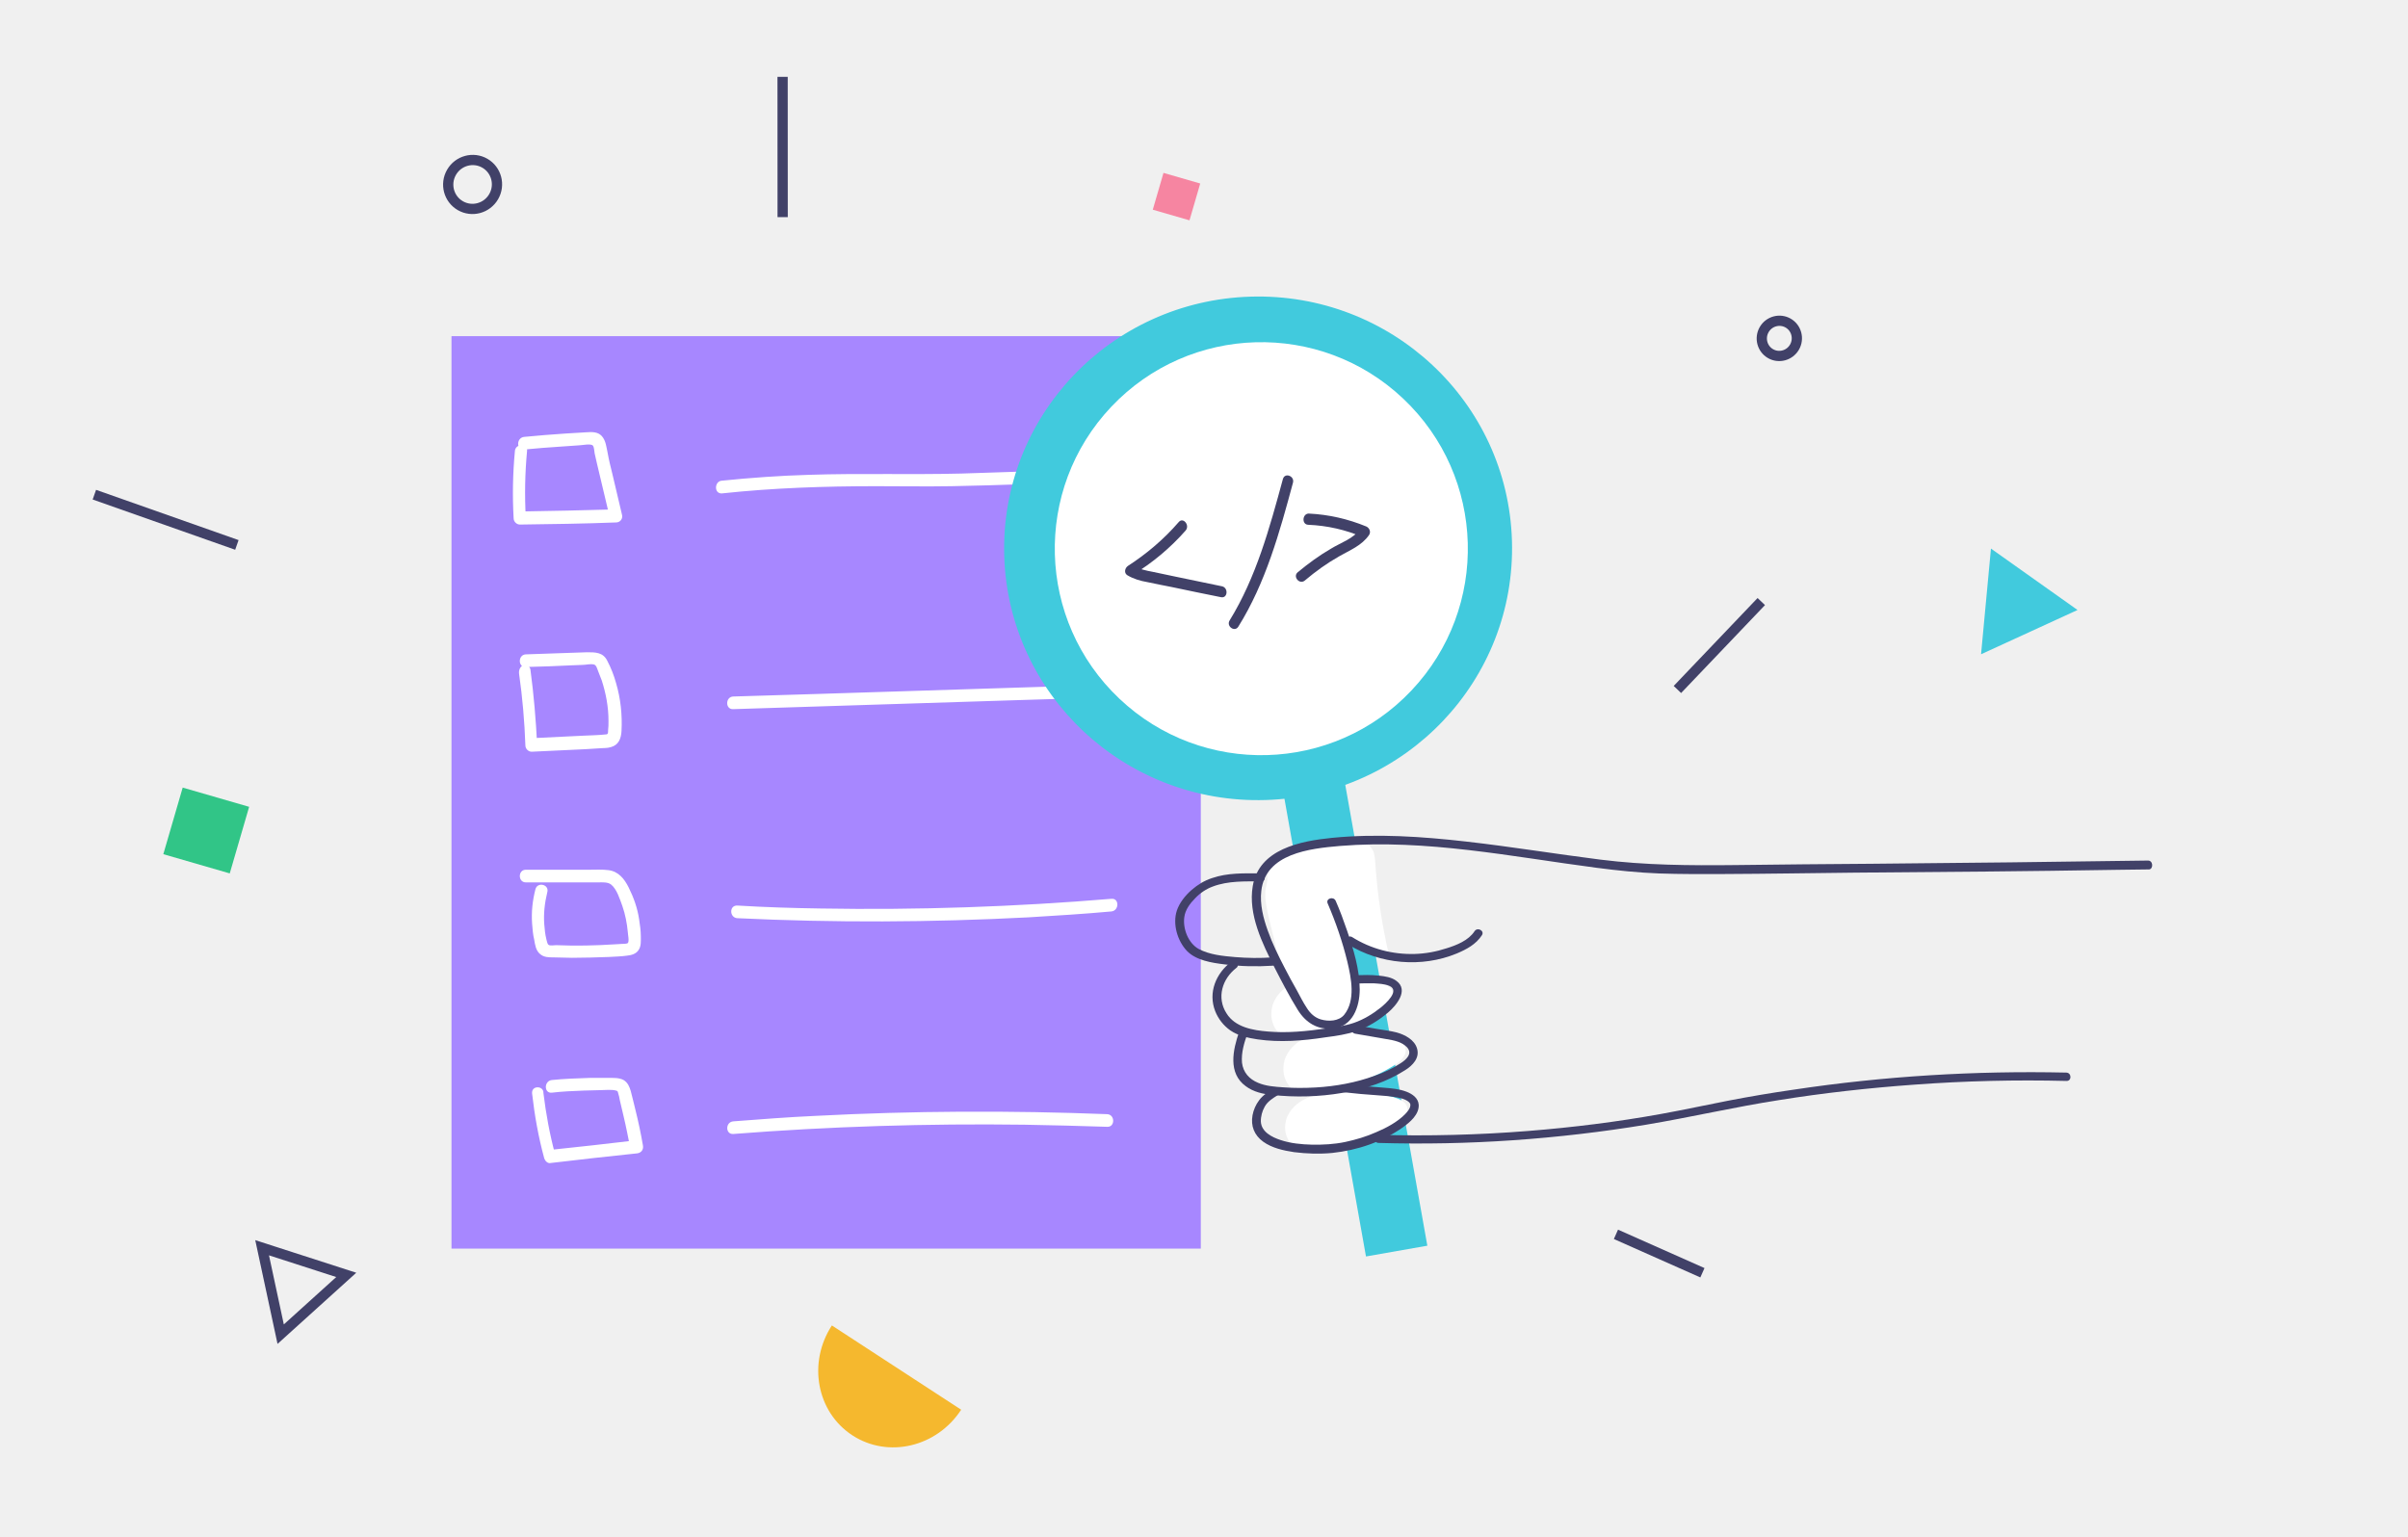
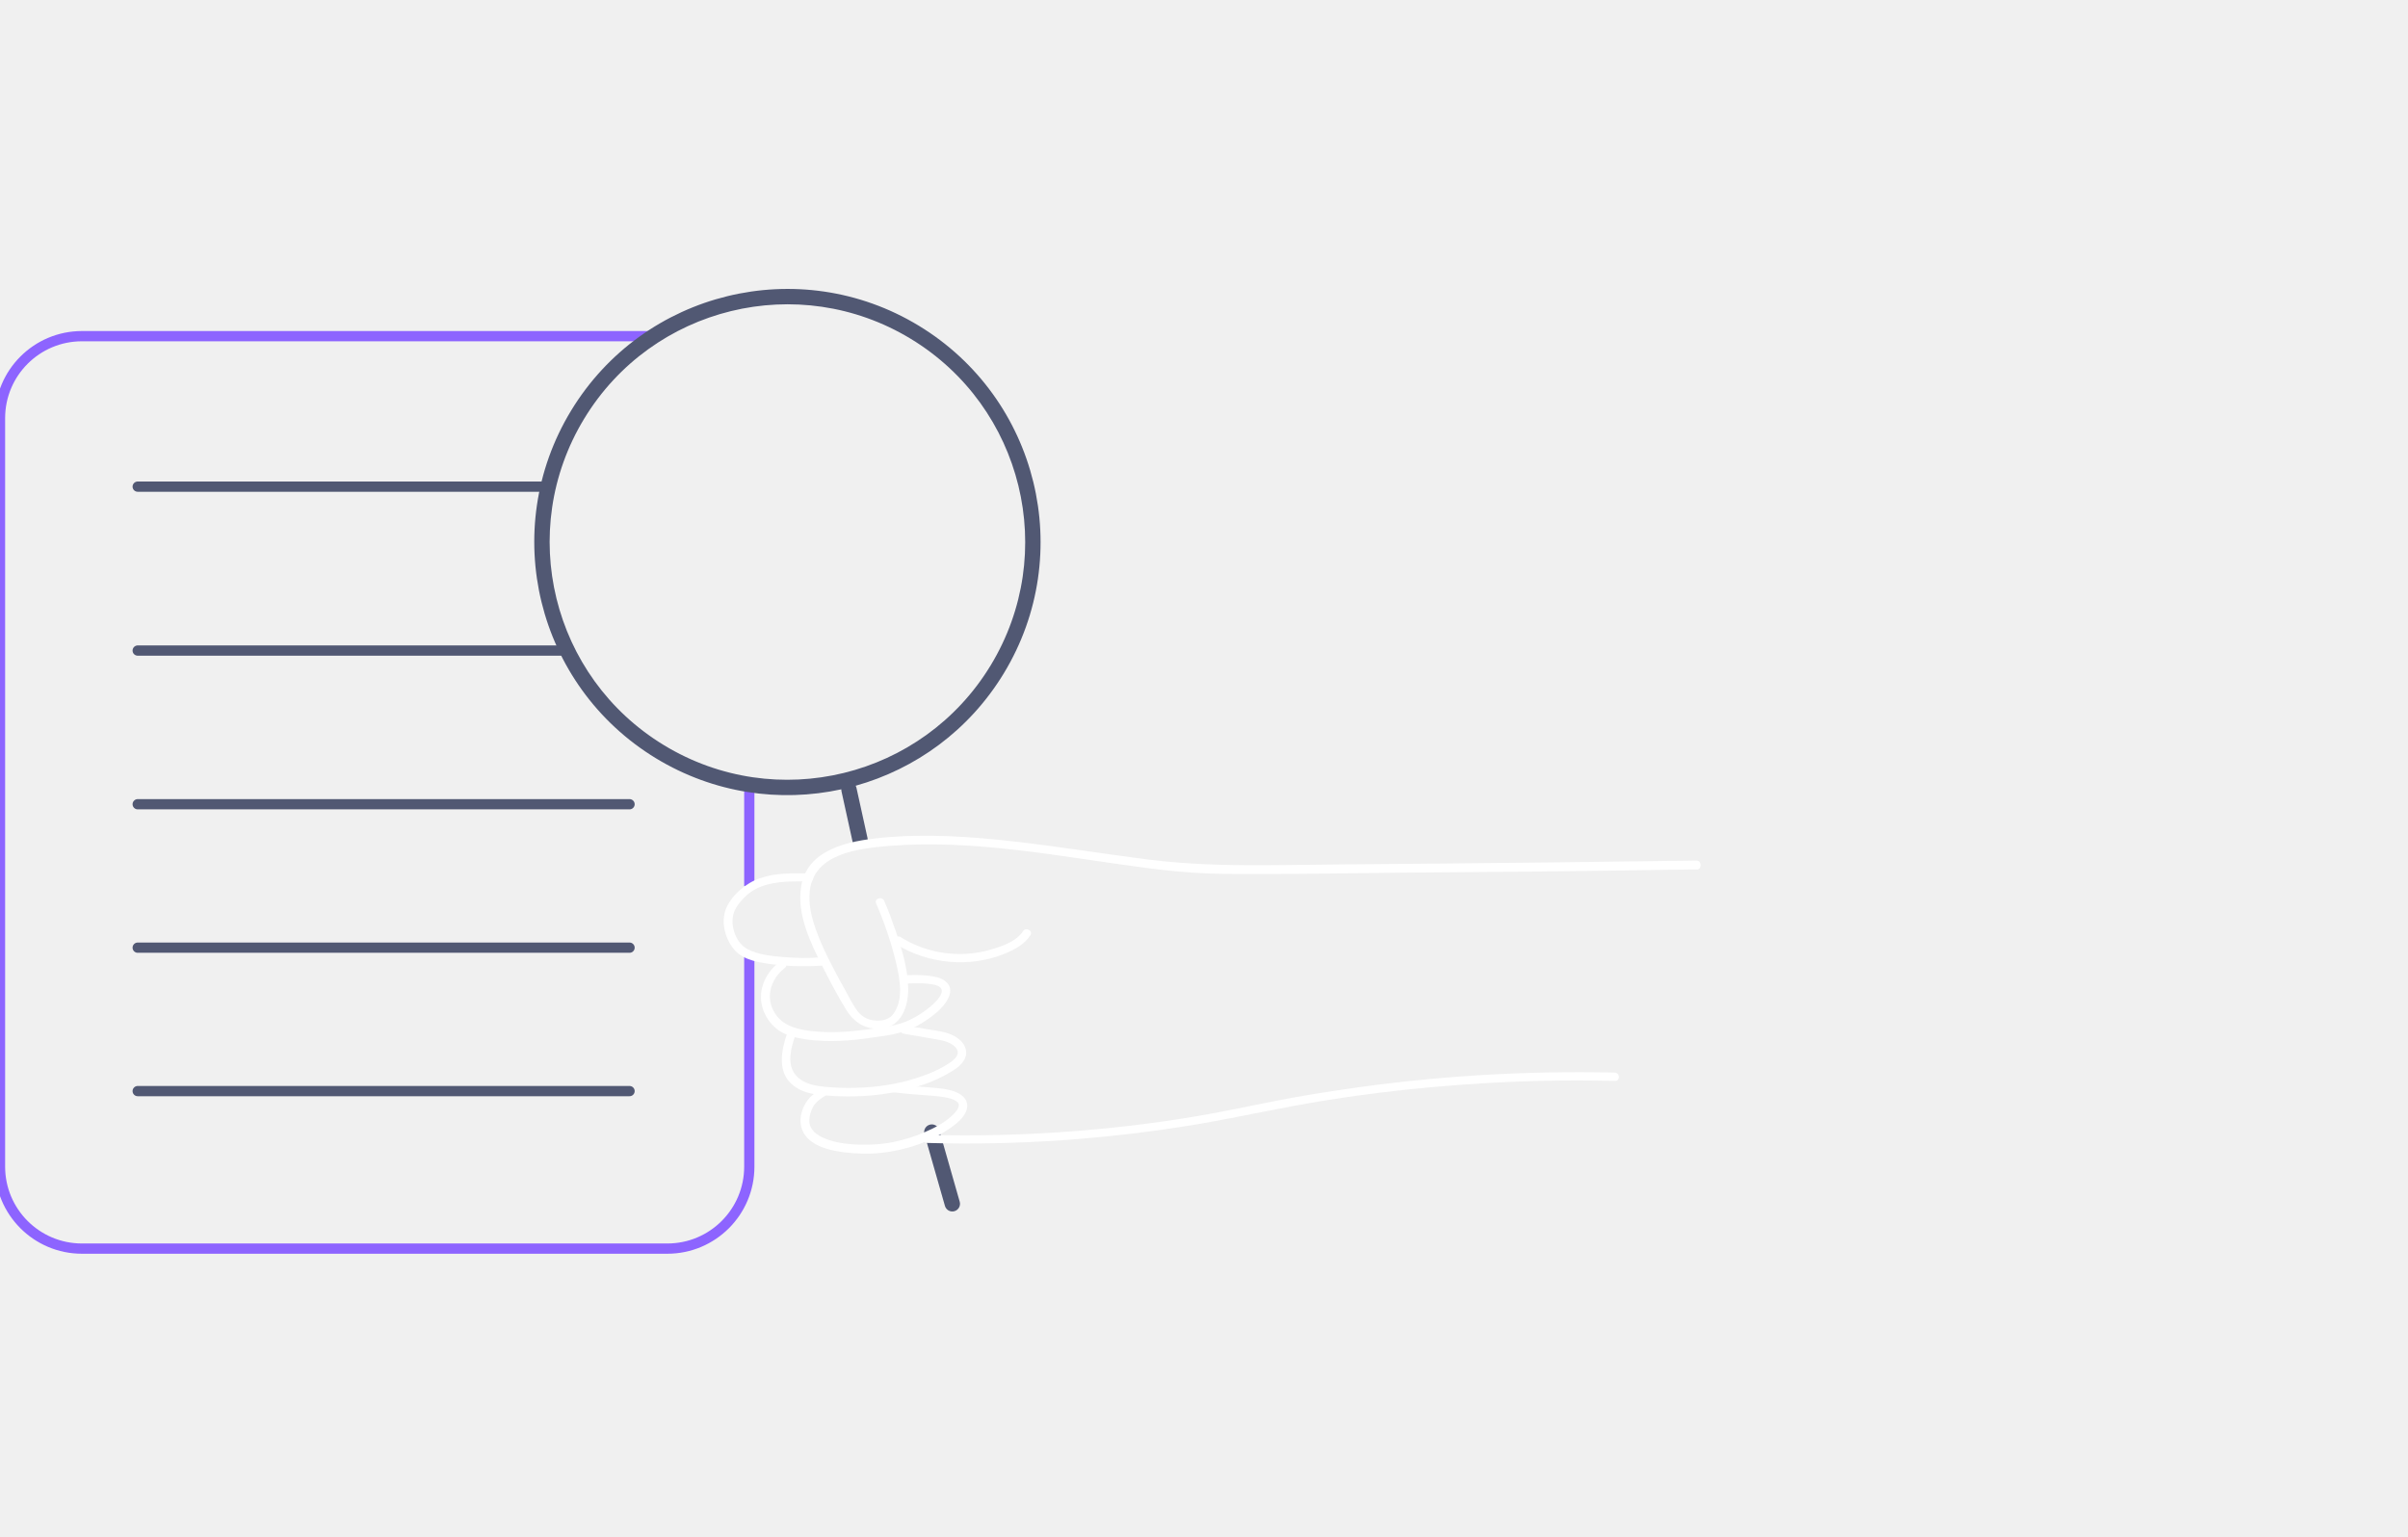
<svg xmlns="http://www.w3.org/2000/svg" width="235" height="150" viewBox="0 0 235 150" fill="none">
-   <path d="M117.188 32.812H44.062V121.875H117.188V32.812Z" fill="#A787FF" />
-   <path d="M70.486 48.157C75.484 47.622 80.482 47.457 85.48 47.457C87.938 47.457 90.396 47.499 92.854 47.457C95.271 47.416 97.688 47.334 100.105 47.252C102.809 47.169 105.513 47.128 108.216 47.293C108.995 47.334 108.995 46.1 108.216 46.059C103.423 45.771 98.589 46.1 93.796 46.223C88.839 46.347 83.882 46.182 78.925 46.347C76.099 46.429 73.231 46.635 70.404 46.923C69.708 47.005 69.667 48.239 70.486 48.157Z" fill="white" />
-   <path d="M71.551 69.219C81.055 68.931 90.559 68.602 100.104 68.314C102.808 68.232 105.553 68.15 108.256 68.067C109.035 68.026 109.035 66.792 108.256 66.833C98.752 67.121 89.248 67.45 79.703 67.738C76.999 67.821 74.254 67.903 71.551 67.985C70.772 68.026 70.772 69.26 71.551 69.219Z" fill="white" />
-   <path d="M71.961 89.623C81.424 90.076 90.887 90.035 100.35 89.541C103.054 89.376 105.758 89.212 108.462 88.965C109.24 88.883 109.24 87.649 108.462 87.731C99.039 88.513 89.535 88.842 80.072 88.677C77.368 88.636 74.664 88.554 71.961 88.389C71.141 88.348 71.182 89.582 71.961 89.623Z" fill="white" />
-   <path d="M71.551 110.686C81.015 109.945 90.519 109.657 99.982 109.781C102.686 109.822 105.349 109.904 108.052 109.986C108.831 110.027 108.831 108.793 108.052 108.752C98.589 108.382 89.085 108.423 79.622 108.917C76.918 109.04 74.255 109.246 71.592 109.451C70.773 109.493 70.773 110.727 71.551 110.686Z" fill="white" />
-   <path d="M50.249 44.043C50.044 46.223 50.003 48.404 50.126 50.584C50.126 50.913 50.413 51.201 50.74 51.201C53.854 51.16 56.967 51.118 60.122 50.995C60.531 50.995 60.818 50.625 60.695 50.214C60.367 48.897 60.081 47.54 59.753 46.223C59.589 45.565 59.425 44.907 59.302 44.207C59.179 43.673 59.138 43.014 58.729 42.562C58.36 42.151 57.786 42.151 57.254 42.192C56.557 42.233 55.902 42.274 55.206 42.315C53.854 42.397 52.502 42.521 51.15 42.644C50.372 42.727 50.372 43.961 51.15 43.878C52.338 43.755 53.567 43.673 54.755 43.59C55.328 43.549 55.943 43.508 56.517 43.467C56.803 43.467 57.705 43.261 57.868 43.508C57.991 43.673 57.991 44.043 58.032 44.249C58.114 44.536 58.155 44.866 58.237 45.154C58.36 45.73 58.524 46.305 58.647 46.881C58.934 48.074 59.22 49.309 59.507 50.502C59.712 50.255 59.917 49.967 60.081 49.72C56.967 49.802 53.854 49.884 50.699 49.925C50.904 50.131 51.109 50.337 51.314 50.543C51.191 48.362 51.232 46.182 51.437 44.002C51.519 43.261 50.29 43.261 50.249 44.043Z" fill="white" />
-   <path d="M50.658 65.763C50.986 68.067 51.191 70.412 51.273 72.757C51.273 73.086 51.559 73.374 51.887 73.374C53.649 73.292 55.41 73.209 57.131 73.127C57.581 73.086 57.991 73.086 58.442 73.045C58.851 73.004 59.261 73.045 59.63 72.921C60.367 72.716 60.613 72.099 60.654 71.358C60.736 69.795 60.572 68.191 60.121 66.669C59.916 65.928 59.63 65.188 59.261 64.488C58.851 63.666 58.114 63.666 57.295 63.666C55.287 63.748 53.321 63.789 51.313 63.871C50.535 63.912 50.535 65.147 51.313 65.105C52.788 65.064 54.304 65.023 55.779 64.941C56.148 64.941 56.475 64.9 56.844 64.9C57.172 64.9 57.622 64.776 57.95 64.859C58.196 64.9 58.278 65.27 58.36 65.476C58.483 65.805 58.606 66.093 58.728 66.422C59.138 67.697 59.384 69.013 59.384 70.371C59.384 70.7 59.384 70.988 59.343 71.317C59.343 71.564 59.343 71.687 59.097 71.687C58.36 71.77 57.622 71.77 56.885 71.811C55.205 71.893 53.485 71.975 51.805 72.058C52.01 72.263 52.215 72.469 52.42 72.675C52.297 70.248 52.092 67.779 51.764 65.352C51.723 65.023 51.313 64.859 51.027 64.941C50.74 65.105 50.617 65.434 50.658 65.763Z" fill="white" />
-   <path d="M52.257 86.785C51.97 87.896 51.847 89.006 51.929 90.158C51.97 90.693 52.011 91.228 52.134 91.721C52.215 92.215 52.297 92.791 52.707 93.12C53.076 93.449 53.567 93.449 54.018 93.449C54.633 93.449 55.206 93.49 55.821 93.49C57.009 93.49 58.238 93.449 59.426 93.408C59.999 93.367 60.573 93.367 61.146 93.285C61.597 93.243 62.088 93.12 62.334 92.709C62.58 92.338 62.539 91.845 62.539 91.392C62.539 90.858 62.457 90.282 62.375 89.747C62.211 88.636 61.843 87.608 61.351 86.62C60.941 85.798 60.368 85.057 59.385 84.934C58.77 84.852 58.156 84.893 57.541 84.893C56.845 84.893 56.189 84.893 55.493 84.893C54.1 84.893 52.707 84.893 51.314 84.893C50.536 84.893 50.536 86.127 51.314 86.127C53.199 86.127 55.124 86.127 57.009 86.127C57.5 86.127 57.951 86.127 58.442 86.127C58.811 86.127 59.303 86.086 59.63 86.332C60.204 86.785 60.491 87.772 60.736 88.43C61.023 89.253 61.187 90.117 61.269 90.981C61.269 91.187 61.433 91.886 61.269 92.05C61.187 92.133 60.778 92.133 60.696 92.133C60.45 92.133 60.245 92.174 59.999 92.174C58.074 92.297 56.189 92.338 54.264 92.256C54.1 92.256 53.649 92.338 53.526 92.215C53.404 92.133 53.363 91.804 53.322 91.68C53.199 91.187 53.158 90.734 53.117 90.24C53.035 89.171 53.158 88.142 53.404 87.114C53.649 86.332 52.461 86.044 52.257 86.785Z" fill="white" />
-   <path d="M51.928 106.737C52.173 108.876 52.542 110.974 53.116 113.072C53.198 113.319 53.444 113.565 53.689 113.524C56.516 113.195 59.343 112.866 62.169 112.578C62.579 112.537 62.825 112.208 62.743 111.796C62.538 110.603 62.292 109.452 62.005 108.3C61.842 107.683 61.719 107.066 61.555 106.49C61.432 106.078 61.268 105.667 60.858 105.42C60.408 105.173 59.793 105.214 59.302 105.214C58.687 105.214 58.114 105.214 57.499 105.214C56.27 105.256 55.041 105.297 53.853 105.42C53.075 105.502 53.075 106.737 53.853 106.654C54.877 106.531 55.901 106.49 56.967 106.449C57.499 106.449 58.032 106.407 58.564 106.407C59.056 106.407 59.67 106.325 60.121 106.449C60.285 106.49 60.285 106.531 60.326 106.695C60.408 106.942 60.449 107.148 60.49 107.395C60.613 107.93 60.736 108.423 60.858 108.958C61.104 109.986 61.309 111.056 61.514 112.084C61.719 111.838 61.923 111.55 62.087 111.303C59.261 111.632 56.434 111.961 53.607 112.249C53.812 112.414 54.017 112.537 54.181 112.701C53.648 110.727 53.28 108.711 53.034 106.695C53.075 105.955 51.846 105.914 51.928 106.737Z" fill="white" />
-   <path d="M83.183 140.099C79.699 137.828 78.804 133.026 81.184 129.375L93.802 137.6C91.422 141.252 86.668 142.371 83.183 140.099Z" fill="#F5B82E" />
-   <path d="M48.179 19.192C47.517 20.339 46.06 20.731 44.926 20.076C43.792 19.422 43.403 17.964 44.065 16.817C44.727 15.671 46.184 15.279 47.318 15.933C48.452 16.588 48.841 18.046 48.179 19.192Z" stroke="#414168" />
-   <path d="M175.127 33.882C174.65 34.707 173.601 34.988 172.787 34.518C171.972 34.048 171.692 32.999 172.168 32.173C172.645 31.348 173.693 31.067 174.508 31.537C175.322 32.007 175.603 33.056 175.127 33.882Z" stroke="#414168" />
-   <path d="M131.972 68.048C132.889 68.577 134.064 68.259 134.596 67.337C135.129 66.414 134.817 65.238 133.9 64.708C132.983 64.179 131.809 64.498 131.276 65.42C130.744 66.342 131.055 67.519 131.972 68.048Z" fill="#F685A1" />
-   <path d="M24.314 78.752L17.83 76.875L15.938 83.375L22.422 85.251L24.314 78.752Z" fill="#31C587" />
-   <path d="M117.131 17.912L113.547 16.875L112.501 20.468L116.085 21.505L117.131 17.912Z" fill="#F685A1" />
-   <line x1="23.117" y1="53.189" x2="9.209" y2="48.284" stroke="#414168" />
-   <line y1="-0.5" x2="11.86" y2="-0.5" transform="matrix(0.690175 -0.723643 0.723644 0.690174 164.062 67.6445)" stroke="#414168" />
-   <line x1="76.381" y1="21.194" x2="76.375" y2="7.5" stroke="#414168" />
-   <line x1="157.703" y1="120.481" x2="166.141" y2="124.231" stroke="#414168" />
-   <path d="M194.3 53.546L202.75 59.54L193.334 63.861L194.3 53.546Z" fill="#41CADD" />
-   <path d="M33.792 124.44L27.392 130.226L25.581 121.79L33.792 124.44Z" stroke="#414168" />
-   <path d="M130.609 72.811L124.621 73.863L133.308 122.642L139.296 121.59L130.609 72.811Z" fill="#41CADD" />
-   <path d="M129.224 98.703C129.695 98.852 130.191 98.946 130.68 98.823C131.931 98.487 132.293 96.873 132.172 95.572C132.078 94.244 131.765 92.922 131.262 91.687C132.012 92.018 132.628 92.489 133.352 92.847C133.574 92.949 135.618 93.513 135.618 93.513C134.897 90.465 134.421 87.381 134.219 84.263C134.178 83.829 134.165 83.368 133.961 82.966C133.641 82.351 132.919 82.019 132.231 81.931C130.857 81.782 129.148 82.349 127.814 82.661C126.671 82.912 125.81 83.454 124.814 84.027C124.463 84.228 124.141 84.428 123.876 84.734C123.559 85.124 123.704 85.392 123.689 85.827C123.674 86.235 123.494 86.648 123.479 87.056C123.45 87.926 123.64 88.763 123.829 89.599C124.172 91.002 124.515 92.377 124.831 93.781C125.517 96.586 126.488 97.888 129.224 98.703Z" fill="white" />
-   <path d="M126.166 100.969C129.239 101.095 132.365 100.268 134.972 98.587C135.51 98.245 136.124 97.683 135.994 97.008C135.893 96.386 135.226 96.08 134.646 95.907C133.015 95.439 131.286 95.328 129.589 95.379C128.576 95.409 127.509 95.468 126.56 95.822C125.585 96.177 124.701 96.883 124.292 97.846C123.883 98.837 124.031 100.109 124.819 100.819C125.607 101.529 126.974 101.407 127.494 100.468" fill="white" />
-   <path d="M209.615 83.997C200.659 84.128 191.675 84.233 182.718 84.31C178.252 84.335 173.788 84.386 169.323 84.438C164.913 84.488 160.556 84.455 156.183 83.906C151.837 83.357 147.487 82.644 143.143 82.149C138.799 81.654 134.379 81.351 130.007 81.78C126.92 82.09 122.861 82.863 122.257 86.494C121.791 89.252 123.191 92.091 124.414 94.499C125.112 95.864 125.838 97.256 126.645 98.563C127.422 99.817 128.567 100.543 130.069 100.39C132.01 100.223 132.691 98.274 132.696 96.589C132.692 94.633 132.085 92.641 131.455 90.812C131.125 89.843 130.767 88.876 130.355 87.937C130.149 87.454 129.362 87.695 129.568 88.178C130.363 90.029 131.023 91.939 131.492 93.881C131.868 95.473 132.316 97.633 131.18 99.052C130.651 99.693 129.638 99.723 128.892 99.501C128.311 99.328 127.861 98.907 127.544 98.4C127.171 97.841 126.88 97.252 126.561 96.663C126.155 95.942 125.75 95.22 125.372 94.471C124.761 93.294 124.178 92.116 123.729 90.852C123.282 89.615 122.94 88.267 123.093 86.959C123.504 83.305 127.819 82.823 130.771 82.572C139.162 81.887 147.543 83.621 155.823 84.705C157.859 84.97 159.892 85.181 161.922 85.257C164.034 85.329 166.144 85.321 168.253 85.312C172.5 85.294 176.717 85.223 180.963 85.178C189.51 85.113 198.056 85.048 206.601 84.902C207.642 84.898 208.71 84.866 209.751 84.862C210.16 84.796 210.135 83.981 209.615 83.997Z" fill="#414168" />
-   <path d="M131.578 92.194C134.676 94.112 138.743 94.48 142.153 93.074C143.127 92.664 144.044 92.175 144.62 91.288C144.909 90.845 144.185 90.459 143.897 90.902C143.32 91.789 142.156 92.258 141.179 92.559C140.175 92.888 139.139 93.082 138.072 93.114C135.909 93.178 133.782 92.617 131.967 91.476C131.52 91.19 131.131 91.908 131.578 92.194Z" fill="#414168" />
-   <path d="M127.342 106.314C130.414 106.439 133.541 105.612 136.148 103.932C136.686 103.59 137.299 103.028 137.17 102.352C137.069 101.731 136.402 101.424 135.822 101.252C134.191 100.784 132.462 100.673 130.764 100.723C129.751 100.753 128.685 100.812 127.736 101.167C126.76 101.522 125.877 102.227 125.468 103.191C125.058 104.154 125.206 105.454 125.995 106.164C126.783 106.874 128.149 106.751 128.669 105.812" fill="white" />
-   <path d="M123.014 85.249C121.424 85.242 119.778 85.183 118.26 85.717C117.527 85.956 116.882 86.356 116.294 86.863C115.68 87.397 115.099 88.121 114.847 88.889C114.421 90.206 114.908 91.849 115.842 92.826C116.746 93.75 118.26 93.977 119.497 94.13C121.065 94.328 122.628 94.363 124.214 94.261C124.733 94.219 124.709 93.404 124.19 93.447C122.987 93.537 121.753 93.519 120.545 93.42C119.364 93.319 118.045 93.195 116.987 92.629C115.956 92.062 115.42 90.638 115.579 89.519C115.667 88.81 116.141 88.171 116.647 87.667C117.125 87.164 117.716 86.766 118.366 86.529C119.857 85.968 121.502 86.028 123.092 86.035C123.559 86.075 123.535 85.261 123.014 85.249Z" fill="#414168" />
-   <path d="M120.174 93.865C118.674 94.997 117.88 96.868 118.592 98.695C118.889 99.446 119.402 100.11 120.073 100.579C120.828 101.1 121.821 101.315 122.73 101.451C124.904 101.767 127.145 101.591 129.327 101.254C130.364 101.115 131.456 100.973 132.432 100.618C133.543 100.232 134.539 99.604 135.447 98.844C136.249 98.168 137.52 96.663 136.287 95.748C135.81 95.382 135.15 95.293 134.572 95.229C133.803 95.143 133.036 95.166 132.27 95.189C131.75 95.204 131.774 96.019 132.294 96.003C132.869 95.986 133.471 95.968 134.047 95.978C134.541 96.018 135.117 96.028 135.589 96.231C136.671 96.688 135.203 97.982 134.748 98.348C133.972 98.969 133.084 99.512 132.134 99.839C131.266 100.137 130.338 100.246 129.438 100.382C127.556 100.655 125.643 100.848 123.748 100.687C122.265 100.568 120.53 100.267 119.694 98.906C118.718 97.387 119.266 95.55 120.658 94.476C121.034 94.22 120.603 93.526 120.174 93.865Z" fill="#414168" />
-   <path d="M134.538 111.56C143.286 111.815 152.036 111.201 160.679 109.775C165.014 109.048 169.286 108.051 173.623 107.378C177.986 106.678 182.383 106.193 186.812 105.871C191.76 105.506 196.716 105.385 201.679 105.509C202.2 105.52 202.176 104.706 201.655 104.694C192.771 104.498 183.855 105.035 175.072 106.357C172.916 106.666 170.763 107.029 168.61 107.446C166.458 107.864 164.308 108.335 162.127 108.727C157.822 109.507 153.508 110.043 149.162 110.39C144.297 110.78 139.423 110.898 134.542 110.772C133.993 110.734 134.017 111.549 134.538 111.56Z" fill="#414168" />
-   <path d="M122.046 28.955C108.359 29.363 97.6 40.688 98.004 54.261C98.409 67.834 109.824 78.498 123.512 78.089C137.2 77.681 147.959 66.356 147.554 52.783C147.149 39.21 135.734 28.547 122.046 28.955ZM123.362 73.04C112.493 73.364 103.418 64.886 103.096 54.109C102.775 43.332 111.329 34.328 122.197 34.004C133.065 33.68 142.141 42.158 142.462 52.935C142.784 63.712 134.23 72.716 123.362 73.04Z" fill="#41CADD" />
-   <path d="M127.506 111.906C130.578 112.031 133.705 111.232 136.315 109.632C136.853 109.29 137.468 108.783 137.339 108.135C137.239 107.54 136.573 107.261 135.993 107.088C134.363 106.647 132.634 106.563 130.936 106.587C129.923 106.617 128.857 106.676 127.908 107.03C126.932 107.385 126.048 108.037 125.637 108.973C125.227 109.909 125.372 111.1 126.159 111.783C126.946 112.439 128.312 112.316 128.834 111.431" fill="white" />
-   <path d="M120.927 100.717C120.322 102.474 119.814 104.745 121.578 106.023C122.307 106.572 123.245 106.789 124.124 106.871C125.279 107 126.431 107.047 127.608 107.012C129.853 106.945 132.171 106.577 134.286 105.834C135.289 105.479 136.262 105.015 137.149 104.445C137.875 103.989 138.566 103.261 138.292 102.346C138.047 101.484 137.101 100.996 136.3 100.775C135.72 100.629 135.087 100.54 134.482 100.449C133.793 100.334 133.105 100.218 132.444 100.102C131.921 100.009 131.725 100.803 132.248 100.896C133.268 101.083 134.314 101.242 135.333 101.429C136.021 101.544 136.793 101.684 137.302 102.212C137.896 102.847 137.229 103.437 136.691 103.779C135.912 104.292 135.047 104.698 134.179 104.995C132.336 105.675 130.347 106.034 128.405 106.146C127.338 106.205 126.269 106.21 125.226 106.132C124.402 106.075 123.551 106.019 122.774 105.689C121.914 105.334 121.319 104.673 121.208 103.725C121.125 102.749 121.424 101.762 121.753 100.856C121.904 100.417 121.104 100.223 120.927 100.717Z" fill="#414168" />
-   <path d="M124.268 106.27C123.757 106.584 123.246 106.898 122.877 107.398C122.561 107.815 122.33 108.338 122.236 108.857C122.048 109.895 122.404 110.808 123.272 111.435C124.14 112.061 125.243 112.3 126.289 112.459C127.526 112.612 128.761 112.656 130.018 112.537C132.476 112.274 134.89 111.468 136.929 110.022C137.6 109.54 138.509 108.779 138.453 107.83C138.406 107.179 137.847 106.788 137.265 106.561C136.544 106.284 135.775 106.225 135.033 106.166C133.797 106.067 132.534 105.969 131.297 105.843C131.078 105.822 130.861 105.91 130.813 106.129C130.764 106.32 130.881 106.589 131.101 106.609C132.228 106.739 133.382 106.84 134.508 106.915C135.057 106.953 135.579 106.992 136.129 107.084C136.597 107.152 137.176 107.27 137.514 107.586C137.627 107.692 137.658 107.799 137.634 107.936C137.589 108.263 137.324 108.543 137.111 108.767C136.367 109.522 135.288 110.098 134.314 110.507C133.34 110.944 132.308 111.246 131.273 111.468C130.211 111.689 129.117 111.749 128.021 111.728C127.006 111.704 125.934 111.6 124.966 111.275C124.136 111.001 123.106 110.489 123.049 109.485C123.034 108.969 123.183 108.449 123.417 108.034C123.703 107.509 124.214 107.195 124.725 106.881C125.157 106.678 124.726 105.984 124.268 106.27Z" fill="#414168" />
-   <circle cx="123.093" cy="53.556" r="20.156" transform="rotate(43.387 123.093 53.5564)" fill="white" />
-   <path d="M115.03 50.962C113.593 52.622 111.932 54.035 110.088 55.229C109.776 55.435 109.661 55.929 110.021 56.15C110.618 56.506 111.29 56.702 111.982 56.821C112.755 56.998 113.556 57.132 114.363 57.302C115.978 57.641 117.593 57.981 119.167 58.292C119.825 58.418 119.898 57.35 119.24 57.224C117.734 56.9 116.235 56.611 114.729 56.287C113.996 56.139 113.223 55.962 112.49 55.815C111.832 55.688 111.174 55.562 110.577 55.206C110.563 55.499 110.557 55.828 110.509 56.127C112.462 54.948 114.218 53.481 115.716 51.773C116.143 51.254 115.457 50.444 115.03 50.962Z" fill="#414168" />
-   <path d="M125.197 46.769C123.905 51.524 122.593 56.355 119.998 60.564C119.652 61.139 120.507 61.736 120.853 61.16C123.509 56.903 124.875 51.988 126.181 47.122C126.37 46.468 125.38 46.08 125.197 46.769Z" fill="#414168" />
-   <path d="M127.684 51.224C129.529 51.301 131.334 51.712 133.023 52.437C132.935 52.163 132.846 51.89 132.758 51.617C132.101 52.58 130.839 52.971 129.897 53.553C128.758 54.211 127.68 55.002 126.649 55.856C126.134 56.283 126.82 57.094 127.335 56.667C128.393 55.771 129.505 54.974 130.678 54.309C131.722 53.707 132.902 53.259 133.613 52.213C133.803 51.922 133.66 51.55 133.348 51.393C131.55 50.654 129.671 50.22 127.717 50.128C127.086 50.142 127.012 51.21 127.684 51.224Z" fill="#414168" />
+   <g clip-path="url(#clip0)">
+     <path d="M73.125 93V113.875C73.125 118.293 69.543 121.875 65.125 121.875H8C3.582 121.875 0 118.293 0 113.875V40.812C0 36.394 3.582 32.812 8 32.812H63.438M73.125 77V86.5" stroke="#8D64FF" />
+     <line x1="13.438" y1="47.5" x2="53.438" y2="47.5" stroke="#515873" stroke-linecap="round" stroke-linejoin="round" />
+     <line x1="13.438" y1="63.5" x2="55.438" y2="63.5" stroke="#515873" stroke-linecap="round" stroke-linejoin="round" />
+     <line x1="13.438" y1="78.5" x2="61.438" y2="78.5" stroke="#515873" stroke-linecap="round" stroke-linejoin="round" />
+     <line x1="13.438" y1="92.5" x2="61.438" y2="92.5" stroke="#515873" stroke-linecap="round" stroke-linejoin="round" />
+     <line x1="13.438" y1="106.5" x2="61.438" y2="106.5" stroke="#515873" stroke-linecap="round" stroke-linejoin="round" />
+     <path fill-rule="evenodd" clip-rule="evenodd" d="M88.889 33.075C77.936 26.424 63.665 29.91 57.014 40.863C50.362 51.816 53.849 66.087 64.802 72.739C75.754 79.39 90.025 75.903 96.677 64.951C103.329 53.998 99.842 39.727 88.889 33.075ZM55.732 40.084C62.813 28.424 78.007 24.712 89.668 31.793C101.329 38.875 105.041 54.069 97.959 65.729C94.572 71.306 89.33 75.065 83.505 76.695C83.541 76.758 83.568 76.827 83.584 76.901L84.67 81.839C84.759 82.243 84.503 82.644 84.099 82.733C83.694 82.822 83.294 82.566 83.205 82.161L82.119 77.224C82.106 77.163 82.1 77.103 82.102 77.044C76.127 78.346 69.662 77.445 64.023 74.021C52.362 66.939 48.65 51.745 55.732 40.084ZM91.659 110.294C91.545 109.896 91.13 109.665 90.732 109.779C90.334 109.893 90.103 110.308 90.217 110.706L92.217 117.706C92.331 118.104 92.746 118.335 93.144 118.221C93.542 118.107 93.773 117.692 93.659 117.294L91.659 110.294Z" fill="#515873" />
+     <path d="M165.551 83.996C156.595 84.127 147.611 84.232 138.653 84.309C134.188 84.334 129.723 84.386 125.259 84.437C120.849 84.487 116.491 84.454 112.118 83.906C107.773 83.356 103.422 82.644 99.078 82.148C94.734 81.653 90.314 81.35 85.943 81.779C82.856 82.089 78.796 82.862 78.192 86.494C77.727 89.252 79.126 92.09 80.349 94.499C81.047 95.864 81.774 97.255 82.58 98.562C83.357 99.816 84.502 100.543 86.005 100.389C87.945 100.222 88.627 98.273 88.632 96.588C88.628 94.632 88.02 92.64 87.391 90.811C87.06 89.843 86.703 88.875 86.291 87.936C86.085 87.454 85.297 87.695 85.504 88.177C86.299 90.028 86.958 91.938 87.427 93.88C87.804 95.472 88.252 97.632 87.116 99.052C86.587 99.692 85.574 99.723 84.828 99.5C84.247 99.328 83.796 98.906 83.48 98.399C83.107 97.84 82.815 97.251 82.496 96.663C82.091 95.941 81.686 95.22 81.307 94.47C80.697 93.293 80.114 92.115 79.665 90.851C79.217 89.615 78.876 88.266 79.028 86.958C79.44 83.305 83.755 82.823 86.706 82.572C95.098 81.886 103.479 83.62 111.759 84.704C113.794 84.97 115.828 85.181 117.858 85.256C119.97 85.329 122.079 85.32 124.189 85.311C128.435 85.293 132.653 85.222 136.898 85.177C145.445 85.112 153.992 85.047 162.536 84.901C163.577 84.897 164.645 84.865 165.686 84.861C166.095 84.795 166.071 83.981 165.551 83.996Z" fill="white" />
+     <path d="M87.513 92.193C90.612 94.111 94.678 94.479 98.088 93.073C99.063 92.663 99.98 92.174 100.556 91.288C100.844 90.844 100.12 90.458 99.832 90.902C99.256 91.788 98.092 92.258 97.114 92.559C96.11 92.887 95.075 93.081 94.007 93.113C91.844 93.178 89.718 92.616 87.903 91.475C87.456 91.189 87.066 91.907 87.513 92.193Z" fill="white" />
+     <path d="M78.949 85.249C77.36 85.242 75.714 85.182 74.195 85.716C73.463 85.956 72.817 86.355 72.23 86.862C71.615 87.397 71.034 88.12 70.783 88.888C70.356 90.205 70.844 91.848 71.777 92.826C72.682 93.75 74.195 93.976 75.433 94.129C77.001 94.327 78.564 94.362 80.15 94.26C80.669 94.218 80.645 93.403 80.125 93.446C78.922 93.536 77.689 93.519 76.48 93.419C75.299 93.318 73.98 93.195 72.922 92.629C71.891 92.061 71.356 90.638 71.514 89.519C71.603 88.81 72.077 88.171 72.582 87.666C73.061 87.163 73.651 86.765 74.302 86.528C75.792 85.968 77.438 86.027 79.027 86.034C79.494 86.075 79.47 85.26 78.949 85.249Z" fill="white" />
+     <path d="M76.11 93.866C74.609 94.998 73.816 96.869 74.528 98.695C74.824 99.447 75.337 100.111 76.009 100.58C76.764 101.101 77.757 101.316 78.665 101.452C80.839 101.767 83.081 101.592 85.263 101.255C86.3 101.115 87.391 100.974 88.367 100.619C89.479 100.233 90.474 99.605 91.383 98.844C92.185 98.168 93.455 96.663 92.222 95.749C91.746 95.383 91.085 95.294 90.508 95.23C89.738 95.144 88.972 95.167 88.205 95.19C87.685 95.205 87.709 96.02 88.23 96.004C88.804 95.987 89.407 95.969 89.982 95.979C90.477 96.019 91.052 96.029 91.524 96.232C92.606 96.689 91.138 97.982 90.683 98.349C89.907 98.97 89.019 99.513 88.07 99.84C87.202 100.137 86.274 100.247 85.374 100.382C83.491 100.656 81.579 100.849 79.683 100.688C78.2 100.569 76.465 100.268 75.63 98.907C74.653 97.387 75.201 95.55 76.594 94.477C76.97 94.221 76.538 93.527 76.11 93.866Z" fill="white" />
+     <path d="M90.474 111.56C99.222 111.815 107.971 111.201 116.615 109.775C120.95 109.048 125.222 108.051 129.558 107.378C133.921 106.677 138.318 106.193 142.747 105.871C147.696 105.506 152.651 105.385 157.615 105.509C158.135 105.52 158.111 104.706 157.59 104.694C148.707 104.497 139.791 105.035 131.007 106.357C128.852 106.666 126.698 107.029 124.546 107.446C122.394 107.863 120.243 108.335 118.063 108.726C113.757 109.507 109.444 110.043 105.098 110.39C100.232 110.78 95.359 110.898 90.478 110.772C89.928 110.734 89.953 111.548 90.474 111.56Z" fill="white" />
+     <path d="M76.862 100.717C76.257 102.474 75.75 104.745 77.514 106.023C78.243 106.572 79.181 106.789 80.06 106.871C81.215 107 82.367 107.047 83.544 107.012C85.789 106.945 88.107 106.577 90.222 105.834C91.225 105.479 92.198 105.015 93.085 104.445C93.811 103.989 94.502 103.261 94.228 102.346C93.983 101.484 93.037 100.996 92.236 100.775C91.656 100.629 91.023 100.54 90.417 100.449C89.729 100.334 89.04 100.218 88.379 100.102C87.856 100.009 87.66 100.803 88.184 100.896C89.203 101.083 90.249 101.242 91.269 101.429C91.957 101.544 92.728 101.684 93.237 102.212C93.832 102.847 93.164 103.437 92.626 103.779C91.847 104.292 90.983 104.698 90.115 104.995C88.272 105.675 86.282 106.034 84.34 106.146C83.273 106.205 82.205 106.21 81.161 106.132C80.338 106.075 79.487 106.019 78.71 105.689C77.85 105.334 77.254 104.673 77.144 103.725C77.06 102.749 77.359 101.762 77.689 100.856C77.84 100.417 77.04 100.223 76.862 100.717Z" fill="white" />
+     <path d="M80.204 106.269C79.693 106.583 79.181 106.897 78.813 107.397C78.496 107.814 78.265 108.337 78.171 108.856C77.983 109.894 78.339 110.807 79.207 111.434C80.075 112.06 81.178 112.299 82.224 112.458C83.462 112.611 84.696 112.656 85.953 112.537C88.411 112.273 90.826 111.467 92.865 110.021C93.536 109.539 94.445 108.778 94.389 107.829C94.342 107.178 93.782 106.787 93.2 106.56C92.479 106.283 91.71 106.224 90.969 106.165C89.733 106.066 88.47 105.968 87.233 105.842C87.013 105.821 86.796 105.909 86.748 106.128C86.699 106.319 86.817 106.588 87.037 106.608C88.164 106.738 89.318 106.839 90.443 106.914C90.992 106.952 91.514 106.991 92.065 107.083C92.533 107.151 93.112 107.269 93.45 107.585C93.563 107.691 93.593 107.798 93.57 107.935C93.525 108.262 93.259 108.542 93.047 108.766C92.302 109.521 91.223 110.097 90.249 110.506C89.276 110.943 88.243 111.246 87.209 111.467C86.147 111.688 85.053 111.748 83.956 111.727C82.942 111.703 81.87 111.599 80.901 111.274C80.071 111 79.042 110.488 78.985 109.484C78.969 108.968 79.118 108.448 79.352 108.033C79.638 107.508 80.149 107.194 80.66 106.88C81.093 106.677 80.661 105.983 80.204 106.269Z" fill="white" />
+   </g>
+   <defs>
+     <clipPath id="clip0">
+       <rect width="234.375" height="150" fill="white" />
+     </clipPath>
+   </defs>
</svg>
